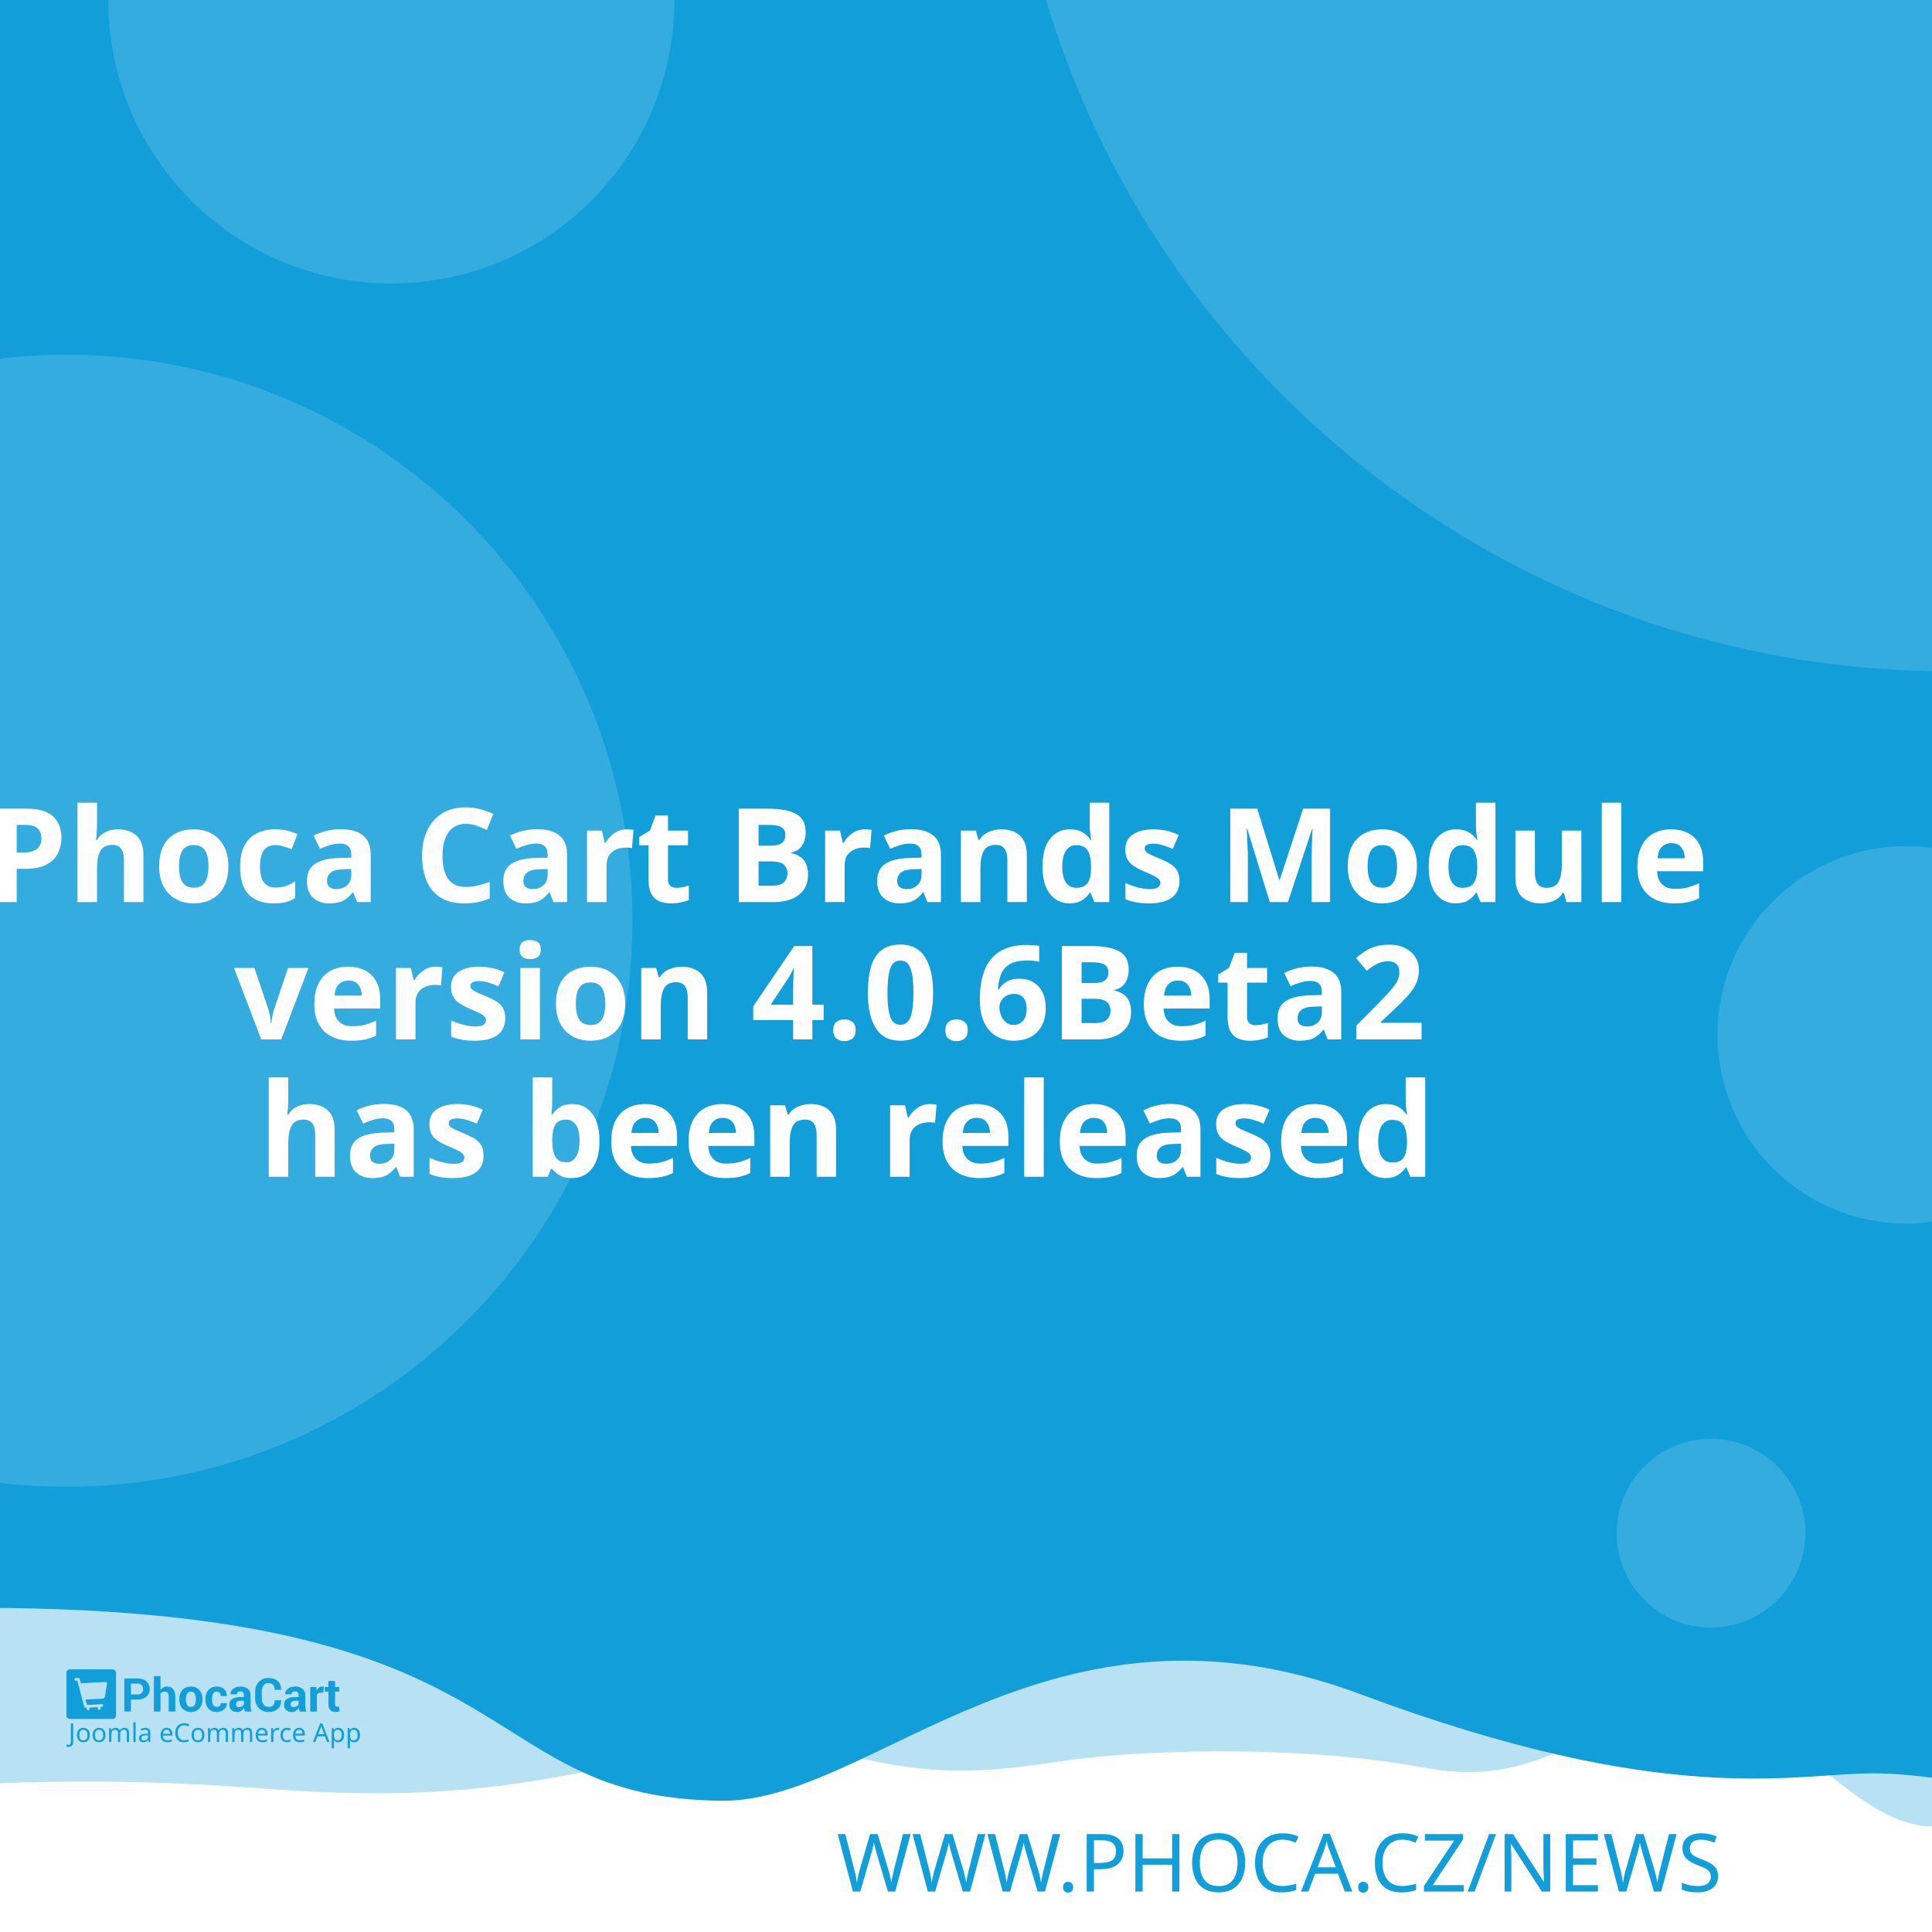
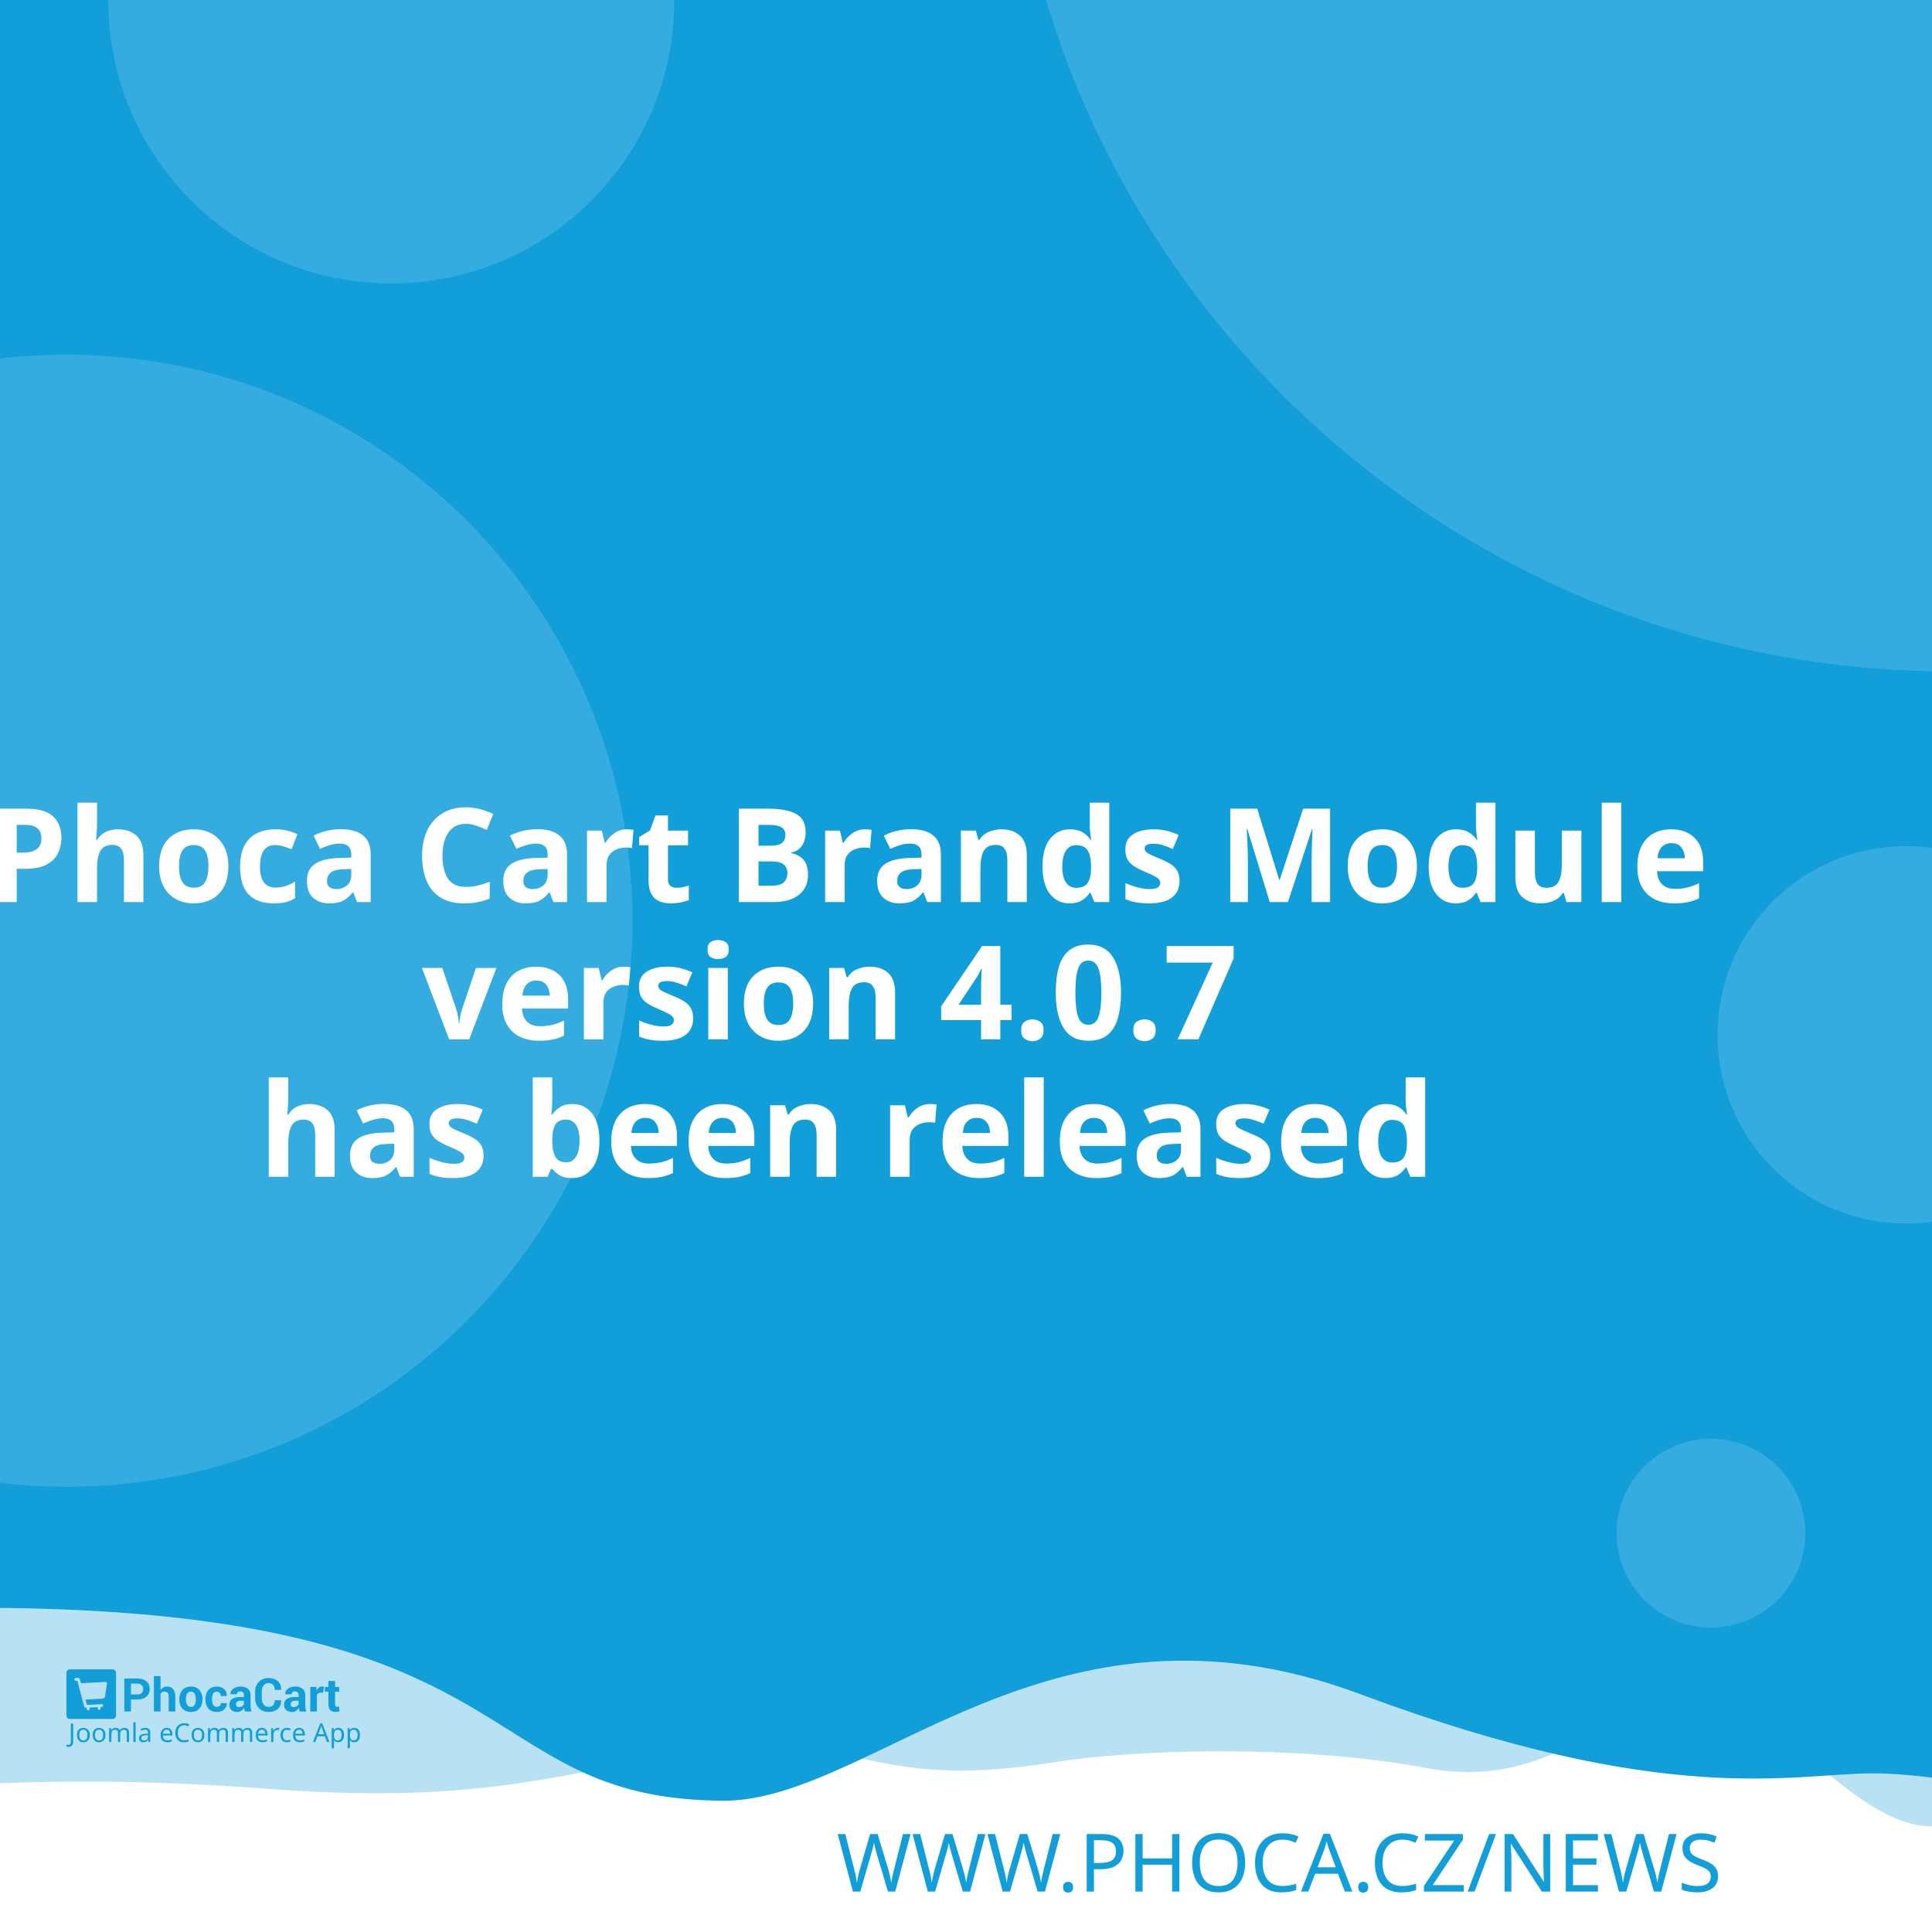
<svg xmlns="http://www.w3.org/2000/svg" width="512" height="512" viewBox="0 0 512 512" version="1.1" id="svg5">
  <defs id="defs2" />
  <g id="layer1">
    <path d="m -288.549,96.962 a 6.384,6.384 0 0 0 -6.384,6.384 v 81.087 a 6.384,6.384 0 0 0 6.384,6.384 h 81.083 a 6.384,6.384 0 0 0 6.384,-6.384 v -81.087 a 6.384,6.384 0 0 0 -6.384,-6.384 z m 16.084,16.188 c 0.591,-0.033 1.134,0.125 1.642,0.482 0.508,0.359 0.842,0.809 1.006,1.355 l 2.415,8.308 46.517,-2.44 c 0.829,-0.043 1.521,0.245 2.074,0.86 0.55,0.606 0.769,1.334 0.636,2.174 l -3.898,24.937 c -0.138,0.736 -0.57,1.497 -1.288,2.273 -0.719,0.787 -1.656,1.211 -2.797,1.272 l -32.861,1.721 3.038,10.253 27.775,-1.455 c 0.726,-0.04 1.351,0.178 1.887,0.648 0.523,0.483 0.803,1.086 0.844,1.812 0.038,0.726 -0.178,1.352 -0.648,1.887 -0.483,0.525 -1.086,0.806 -1.812,0.844 l -2.597,0.137 0.137,2.593 c 0.038,0.729 -0.178,1.356 -0.661,1.879 -0.472,0.535 -1.071,0.819 -1.8,0.856 -0.726,0.038 -1.353,-0.178 -1.879,-0.661 -0.535,-0.472 -0.814,-1.073 -0.852,-1.8 l -0.137,-2.593 -15.573,0.81 0.133,2.597 c 0.038,0.729 -0.176,1.356 -0.648,1.879 -0.483,0.535 -1.086,0.818 -1.812,0.856 -0.726,0.04 -1.352,-0.178 -1.887,-0.661 -0.525,-0.472 -0.806,-1.073 -0.844,-1.8 l -0.137,-2.597 -1.608,0.083 c -0.623,0.033 -1.193,-0.112 -1.721,-0.428 -0.515,-0.317 -0.883,-0.632 -1.11,-0.931 l -0.287,-0.507 -13.05,-49.343 -2.805,0.146 c -0.696,0.038 -1.312,-0.181 -1.858,-0.661 -0.545,-0.472 -0.835,-1.069 -0.873,-1.795 -0.038,-0.729 0.186,-1.353 0.682,-1.879 0.493,-0.535 1.083,-0.818 1.779,-0.856 z" style="fill:#ffffff;stroke-width:1;paint-order:stroke fill markers" id="path400" />
    <rect style="opacity:1;fill:#ffffff;stroke-width:5;stroke-linejoin:round;paint-order:stroke fill markers" id="rect723" width="512" height="512" x="0" y="0" />
    <path id="rect4460" style="opacity:0.3;fill:#129ed9;fill-opacity:1;stroke-width:5;stroke-linejoin:round;paint-order:stroke fill markers" d="M -256,4 H 768 v 480 c 0,0 -42.667,-10 -64,-10 -21.333,0 -42.408,10 -64,10 -21.592,0 -42.667,-10 -64,-10 -21.333,0 -42.408,10 -64,10 -21.592,0 -41.887,-34.701 -63.221,-34.701 -21.333,0 -35.645,25.795 -70.761,19.246 -35.116,-6.549 -78.862,-4.741 -98.515,-1.547 -47.289,7.533 -49.247,-6.724 -87.369,-3.311 -38.122,3.413 -56.921,15.193 -120.307,10.429 -63.387,-4.764 -84.091,0.698 -135.827,-0.116 -21.333,0 -42.408,10 -64,10 -21.592,0 -42.667,-10 -64,-10 -21.333,0 -64,10 -64,10 z" />
    <path id="rect4460-5" style="fill:#129ed9;fill-opacity:1;stroke-width:5;stroke-linejoin:round;paint-order:stroke fill markers" d="M -316,4.9999998e-7 H 708 V 480 c 0,0 -42.667,-10 -64,-10 -21.333,0 -42.408,10 -64,10 -21.592,0 -62.256,-10.048 -83.59,-10.048 -21.333,0 -54.449,9.448 -136.059,-21.03 -81.61,-30.478 -128.583,27.669 -167.971,28.291 -70.795,-0.042 -47.303,-54.288 -212.561,-50.983 C -185.439,429.534 -38.408,480 -60,480 c -21.592,0 -42.667,-10 -64,-10 -21.333,0 -42.408,10 -64,10 -21.592,0 -42.667,-10 -64,-10 -21.333,0 -64,10 -64,10 z" />
    <text xml:space="preserve" style="font-style:normal;font-weight:normal;font-size:21.333px;line-height:1.25;font-family:sans-serif;fill:#129ed9;fill-opacity:1;stroke:none" x="484.042" y="501.277" id="text2910-3-7">
      <tspan id="tspan2908-6-5" x="484.042" y="501.277" style="font-style:normal;font-variant:normal;font-weight:300;font-stretch:normal;font-size:21.333px;font-family:Montserrat;-inkscape-font-specification:'Montserrat Light';text-align:end;text-anchor:end;fill:#129ed9;fill-opacity:1">WWW.PHOCA.CZ/NEWS</tspan>
    </text>
    <text xml:space="preserve" style="font-style:normal;font-variant:normal;font-weight:600;font-stretch:normal;font-size:34.667px;line-height:1.05;font-family:Rubik;-inkscape-font-specification:'Rubik Semi-Bold';fill:#ffffff;fill-opacity:1;stroke:none" x="256" y="165" id="text11252">
      <tspan x="256" y="165" id="tspan403" style="text-align:center;text-anchor:middle" />
      <tspan x="256" y="202.659" style="font-size:34.667px;text-align:center;text-anchor:middle" id="tspan442" />
      <tspan x="256" y="239.059" style="font-size:34.667px;text-align:center;text-anchor:middle" id="tspan444">Phoca Cart Brands Module</tspan>
-       <tspan x="256" y="275.459" id="tspan1992" style="font-size:34.667px;text-align:center;text-anchor:middle">version 4.0.6Beta2
+       <tspan x="256" y="275.459" id="tspan1992" style="font-size:34.667px;text-align:center;text-anchor:middle">version 4.0.7
</tspan>
      <tspan x="256" y="311.859" id="tspan2906" style="font-size:34.667px;text-align:center;text-anchor:middle">has been released</tspan>
      <tspan x="256" y="348.259" id="tspan1994" style="font-size:34.667px" />
    </text>
    <circle style="opacity:0.15;fill:#ffffff;fill-opacity:1;stroke-width:5;stroke-linejoin:round;paint-order:stroke fill markers" id="path8376" cx="516.67" cy="-72.081" r="250" />
    <circle style="opacity:0.15;fill:#ffffff;fill-opacity:1;stroke-width:5;stroke-linejoin:round;paint-order:stroke fill markers" id="path8376-9" cx="17.604" cy="244" r="150" />
    <circle style="opacity:0.15;fill:#ffffff;fill-opacity:1;stroke-width:5;stroke-linejoin:round;paint-order:stroke fill markers" id="path8376-6" cx="103.704" cy="0.117" r="75" />
    <circle style="opacity:0.15;fill:#ffffff;fill-opacity:1;stroke-width:5;stroke-linejoin:round;paint-order:stroke fill markers" id="path8376-6-2" cx="505.168" cy="274.238" r="50" />
    <g id="g8950" transform="matrix(0.298069,0,0,0.298069,107.3348,335.2596)" style="fill:#129ed9;fill-opacity:1;stroke-width:3.355">
      <g id="g895" transform="translate(-301.0409,359.4151)" style="fill:#129ed9;fill-opacity:1;stroke-width:3.355">
        <g transform="matrix(1.3333,0,0,-1.3333,-75.59,850.15)" fill="#ffffff" image-rendering="optimizeQuality" id="g280" style="clip-rule:evenodd;fill:#129ed9;fill-opacity:1;stroke-width:8.934;shape-rendering:geometricPrecision">
          <path d="m 99.728,617.49 v -7.994 h -4.423 v 22.031 h 8.784 c 2.532,0 4.527,-0.646 5.979,-1.937 1.452,-1.291 2.181,-2.99 2.181,-5.097 0,-2.107 -0.729,-3.801 -2.181,-5.082 -1.452,-1.281 -3.446,-1.921 -5.979,-1.921 z m 0,3.408 h 4.361 c 1.23,0 2.165,0.336 2.801,1.002 0.635,0.671 0.951,1.523 0.951,2.561 0,1.059 -0.315,1.932 -0.946,2.623 -0.63,0.687 -1.566,1.033 -2.806,1.033 H 99.728 Z" id="path262" style="fill:#129ed9;fill-opacity:1;stroke-width:3.355" />
          <path d="m 119.45,623.79 c 0.517,0.749 1.147,1.327 1.891,1.746 0.749,0.418 1.576,0.63 2.485,0.63 1.705,0 3.043,-0.568 4.02,-1.704 0.971,-1.131 1.457,-2.887 1.457,-5.252 v -9.714 h -4.418 v 9.76 c 0,1.276 -0.227,2.174 -0.677,2.706 -0.445,0.532 -1.116,0.795 -2.005,0.795 -0.605,0 -1.137,-0.108 -1.602,-0.325 -0.465,-0.217 -0.847,-0.522 -1.152,-0.919 v -12.017 h -4.418 v 23.611 h 4.418 z" id="path264" style="fill:#129ed9;fill-opacity:1;stroke-width:3.355" />
          <path d="m 131.96,617.83 c 0,2.438 0.682,4.436 2.046,5.996 1.359,1.554 3.25,2.334 5.663,2.334 2.418,0 4.315,-0.774 5.689,-2.329 1.375,-1.549 2.062,-3.553 2.062,-6.001 v -0.32 c 0,-2.458 -0.687,-4.462 -2.051,-6.011 -1.369,-1.544 -3.261,-2.319 -5.674,-2.319 -2.418,0 -4.315,0.775 -5.684,2.319 -1.364,1.549 -2.051,3.553 -2.051,6.011 z m 4.408,-0.31 c 0,-1.487 0.264,-2.68 0.785,-3.584 0.527,-0.899 1.375,-1.348 2.542,-1.348 1.142,0 1.979,0.454 2.506,1.358 0.532,0.904 0.796,2.097 0.796,3.574 v 0.315 c 0,1.446 -0.269,2.629 -0.801,3.542 -0.537,0.914 -1.38,1.374 -2.527,1.374 -1.142,0 -1.979,-0.46 -2.506,-1.379 -0.532,-0.919 -0.796,-2.102 -0.796,-3.537 z" id="path266" style="fill:#129ed9;fill-opacity:1;stroke-width:3.355" />
          <path d="m 157.01,612.59 c 0.79,0 1.421,0.227 1.891,0.682 0.475,0.454 0.713,1.064 0.713,1.828 h 4.015 l 0.041,-0.093 c 0.041,-1.653 -0.579,-3.037 -1.871,-4.152 -1.287,-1.116 -2.883,-1.673 -4.79,-1.673 -2.439,0 -4.325,0.769 -5.648,2.314 -1.318,1.544 -1.979,3.522 -1.979,5.944 v 0.449 c 0,2.412 0.656,4.395 1.974,5.944 1.317,1.554 3.198,2.329 5.638,2.329 2.02,0 3.648,-0.573 4.883,-1.725 1.235,-1.151 1.835,-2.664 1.793,-4.539 l -0.031,-0.088 h -4.026 c 0,0.842 -0.233,1.544 -0.698,2.107 -0.46,0.558 -1.101,0.837 -1.922,0.837 -1.168,0 -1.995,-0.454 -2.475,-1.358 -0.476,-0.904 -0.718,-2.071 -0.718,-3.496 v -0.454 c 0,-1.456 0.243,-2.628 0.718,-3.522 0.48,-0.888 1.312,-1.332 2.491,-1.332" id="path268" style="fill:#129ed9;fill-opacity:1;stroke-width:3.355" />
          <path d="m 175.8,609.49 c -0.165,0.372 -0.305,0.764 -0.419,1.183 -0.119,0.413 -0.202,0.837 -0.248,1.27 -0.455,-0.8 -1.054,-1.456 -1.798,-1.978 -0.739,-0.521 -1.628,-0.785 -2.656,-0.785 -1.715,0 -3.038,0.439 -3.963,1.322 -0.93,0.883 -1.395,2.086 -1.395,3.604 0,1.606 0.62,2.845 1.855,3.729 1.235,0.883 3.038,1.322 5.41,1.322 h 2.47 v 1.301 c 0,0.785 -0.207,1.394 -0.62,1.828 -0.413,0.434 -1.023,0.651 -1.834,0.651 -0.713,0 -1.266,-0.175 -1.653,-0.522 -0.393,-0.346 -0.584,-0.826 -0.584,-1.446 l -4.268,0.016 -0.016,0.093 c -0.072,1.379 0.527,2.572 1.798,3.579 1.271,1.002 2.946,1.503 5.013,1.503 1.958,0 3.545,-0.496 4.769,-1.492 1.22,-0.992 1.829,-2.406 1.829,-4.24 v -6.76 c 0,-0.769 0.062,-1.492 0.176,-2.164 0.119,-0.676 0.299,-1.348 0.553,-2.014 z m -4.046,2.943 c 0.78,0 1.468,0.191 2.077,0.574 0.605,0.382 1.013,0.826 1.225,1.332 v 2.308 h -2.47 c -0.935,0 -1.648,-0.232 -2.134,-0.702 -0.481,-0.47 -0.724,-1.033 -0.724,-1.699 0,-0.542 0.181,-0.981 0.542,-1.312 0.367,-0.336 0.858,-0.501 1.483,-0.501" id="path270" style="fill:#129ed9;fill-opacity:1;stroke-width:3.355" />
          <path d="m 199.84,617.01 0.031,-0.088 c 0.041,-2.37 -0.682,-4.25 -2.17,-5.645 -1.488,-1.394 -3.555,-2.091 -6.201,-2.091 -2.656,0 -4.811,0.852 -6.464,2.556 -1.653,1.704 -2.486,3.894 -2.486,6.579 v 4.369 c 0,2.67 0.812,4.86 2.424,6.574 1.617,1.715 3.715,2.572 6.299,2.572 2.723,0 4.852,-0.697 6.386,-2.097 1.535,-1.399 2.284,-3.305 2.243,-5.717 l -0.031,-0.088 h -4.299 c 0,1.451 -0.346,2.561 -1.044,3.336 -0.698,0.769 -1.783,1.157 -3.255,1.157 -1.323,0 -2.372,-0.537 -3.147,-1.606 -0.78,-1.074 -1.168,-2.438 -1.168,-4.1 v -4.39 c 0,-1.683 0.408,-3.057 1.225,-4.131 0.822,-1.069 1.922,-1.606 3.317,-1.606 1.38,0 2.403,0.372 3.064,1.11 0.661,0.744 0.992,1.844 0.992,3.305 z" id="path272" style="fill:#129ed9;fill-opacity:1;stroke-width:3.355" />
          <path d="m 212.27,609.49 c -0.165,0.372 -0.305,0.764 -0.419,1.183 -0.119,0.413 -0.202,0.837 -0.248,1.27 -0.455,-0.8 -1.054,-1.456 -1.798,-1.978 -0.739,-0.521 -1.628,-0.785 -2.656,-0.785 -1.716,0 -3.038,0.439 -3.963,1.322 -0.93,0.883 -1.395,2.086 -1.395,3.604 0,1.606 0.62,2.845 1.855,3.729 1.235,0.883 3.039,1.322 5.41,1.322 h 2.47 v 1.301 c 0,0.785 -0.207,1.394 -0.62,1.828 -0.413,0.434 -1.023,0.651 -1.834,0.651 -0.713,0 -1.266,-0.175 -1.654,-0.522 -0.393,-0.346 -0.584,-0.826 -0.584,-1.446 l -4.268,0.016 -0.016,0.093 c -0.072,1.379 0.527,2.572 1.798,3.579 1.271,1.002 2.945,1.503 5.013,1.503 1.958,0 3.545,-0.496 4.769,-1.492 1.22,-0.992 1.829,-2.406 1.829,-4.24 v -6.76 c 0,-0.769 0.062,-1.492 0.176,-2.164 0.119,-0.676 0.3,-1.348 0.553,-2.014 z m -4.046,2.943 c 0.78,0 1.468,0.191 2.077,0.574 0.605,0.382 1.013,0.826 1.224,1.332 v 2.308 h -2.47 c -0.935,0 -1.649,-0.232 -2.134,-0.702 -0.481,-0.47 -0.723,-1.033 -0.723,-1.699 0,-0.542 0.181,-0.981 0.542,-1.312 0.367,-0.336 0.858,-0.501 1.483,-0.501" id="path274" style="fill:#129ed9;fill-opacity:1;stroke-width:3.355" />
          <path d="m 227.92,622.06 -1.617,0.046 c -0.656,0 -1.199,-0.134 -1.623,-0.408 -0.423,-0.274 -0.744,-0.656 -0.966,-1.152 v -11.052 h -4.408 v 16.36 h 4.103 l 0.196,-2.422 c 0.382,0.857 0.883,1.528 1.494,2.009 0.61,0.48 1.312,0.723 2.108,0.723 0.223,0 0.429,-0.015 0.615,-0.052 0.186,-0.036 0.377,-0.077 0.568,-0.129 z" id="path276" style="fill:#129ed9;fill-opacity:1;stroke-width:3.355" />
          <path d="m 235.83,629.86 v -4.007 h 2.754 v -3.099 H 235.83 v -8.33 c 0,-0.635 0.129,-1.09 0.393,-1.363 0.263,-0.274 0.615,-0.408 1.059,-0.408 0.232,0 0.434,0.01 0.599,0.036 0.166,0.026 0.362,0.072 0.579,0.129 l 0.383,-3.181 c -0.445,-0.155 -0.878,-0.268 -1.302,-0.341 -0.424,-0.078 -0.884,-0.114 -1.38,-0.114 -1.524,0 -2.697,0.418 -3.519,1.255 -0.822,0.837 -1.235,2.159 -1.235,3.977 v 8.34 h -2.392 v 3.099 h 2.392 v 4.007 z" id="path278" style="fill:#129ed9;fill-opacity:1;stroke-width:3.355" />
        </g>
        <g fill="#ffffff" fill-rule="evenodd" image-rendering="optimizeQuality" stroke-width="1.934" aria-label="Joomla eCommerce App" id="g318" style="clip-rule:evenodd;fill:#129ed9;fill-opacity:1;shape-rendering:geometricPrecision">
          <path d="M 1.704,69 Q 1.151,69 0.736,68.908 0.321,68.839 -0.002,68.7 v -1.752 q 0.369,0.092 0.784,0.161 0.415,0.069 0.876,0.069 0.576,0 1.083,-0.231 0.53,-0.231 0.853,-0.807 0.323,-0.576 0.323,-1.614 v -16.368 h 2.075 v 16.206 q 0,2.374 -1.176,3.504 -1.176,1.13 -3.112,1.13 z" id="path282" style="fill:#129ed9;fill-opacity:1;stroke-width:1.934" />
          <path d="m 20.792,58.419 q 0,3.066 -1.568,4.749 -1.545,1.683 -4.196,1.683 -1.637,0 -2.928,-0.738 -1.268,-0.761 -2.006,-2.19 -0.738,-1.452 -0.738,-3.504 0,-3.066 1.545,-4.726 1.545,-1.66 4.196,-1.66 1.683,0 2.951,0.761 1.291,0.738 2.006,2.167 0.738,1.406 0.738,3.458 z m -9.336,0 q 0,2.19 0.853,3.481 0.876,1.268 2.766,1.268 1.867,0 2.743,-1.268 0.876,-1.291 0.876,-3.481 0,-2.19 -0.876,-3.435 -0.876,-1.245 -2.766,-1.245 -1.89,0 -2.743,1.245 -0.853,1.245 -0.853,3.435 z" id="path284" style="fill:#129ed9;fill-opacity:1;stroke-width:1.934" />
          <path d="m 34.739,58.419 q 0,3.066 -1.568,4.749 -1.545,1.683 -4.196,1.683 -1.637,0 -2.928,-0.738 -1.268,-0.761 -2.006,-2.19 -0.738,-1.452 -0.738,-3.504 0,-3.066 1.545,-4.726 1.545,-1.66 4.196,-1.66 1.683,0 2.951,0.761 1.291,0.738 2.006,2.167 0.738,1.406 0.738,3.458 z m -9.336,0 q 0,2.19 0.853,3.481 0.876,1.268 2.766,1.268 1.867,0 2.743,-1.268 0.876,-1.291 0.876,-3.481 0,-2.19 -0.876,-3.435 -0.876,-1.245 -2.766,-1.245 -1.89,0 -2.743,1.245 -0.853,1.245 -0.853,3.435 z" id="path286" style="fill:#129ed9;fill-opacity:1;stroke-width:1.934" />
          <path d="m 51.499,52.033 q 2.098,0 3.135,1.083 1.037,1.06 1.037,3.458 V 64.62 H 53.666 v -7.953 q 0,-2.928 -2.513,-2.928 -1.798,0 -2.582,1.037 -0.761,1.037 -0.761,3.02 V 64.62 h -2.006 v -7.953 q 0,-2.928 -2.536,-2.928 -1.867,0 -2.582,1.153 -0.715,1.153 -0.715,3.32 v 6.409 h -2.029 v -12.356 h 1.637 l 0.3,1.683 h 0.115 q 0.576,-0.968 1.545,-1.429 0.991,-0.484 2.098,-0.484 2.905,0 3.781,2.075 h 0.115 q 0.622,-1.06 1.683,-1.568 1.083,-0.507 2.282,-0.507 z" id="path288" style="fill:#129ed9;fill-opacity:1;stroke-width:1.934" />
          <path d="M 61.527,64.62 H 59.498 V 47.1 h 2.029 z" id="path290" style="fill:#129ed9;fill-opacity:1;stroke-width:1.934" />
          <path d="m 70.126,52.056 q 2.259,0 3.343,0.991 1.083,0.991 1.083,3.158 v 8.414 h -1.475 l -0.392,-1.752 h -0.092 q -0.807,1.014 -1.706,1.498 -0.876,0.484 -2.444,0.484 -1.683,0 -2.789,-0.876 -1.107,-0.899 -1.107,-2.789 0,-1.844 1.452,-2.836 1.452,-1.014 4.472,-1.107 l 2.098,-0.069 v -0.738 q 0,-1.545 -0.669,-2.144 -0.669,-0.599 -1.89,-0.599 -0.968,0 -1.844,0.3 -0.876,0.277 -1.637,0.645 l -0.622,-1.522 q 0.807,-0.438 1.913,-0.738 1.107,-0.323 2.305,-0.323 z m 0.599,6.593 q -2.305,0.092 -3.204,0.738 -0.876,0.645 -0.876,1.821 0,1.037 0.622,1.522 0.645,0.484 1.637,0.484 1.568,0 2.605,-0.853 1.037,-0.876 1.037,-2.674 v -1.107 z" id="path292" style="fill:#129ed9;fill-opacity:1;stroke-width:1.934" />
          <path d="m 89.144,52.033 q 1.591,0 2.72,0.692 1.153,0.692 1.752,1.96 0.622,1.245 0.622,2.928 v 1.222 h -8.46 q 0.046,2.098 1.06,3.204 1.037,1.083 2.882,1.083 1.176,0 2.075,-0.207 0.922,-0.231 1.89,-0.645 v 1.775 q -0.945,0.415 -1.867,0.599 -0.922,0.207 -2.19,0.207 -1.752,0 -3.112,-0.715 -1.337,-0.715 -2.098,-2.121 -0.738,-1.429 -0.738,-3.481 0,-2.029 0.669,-3.481 0.692,-1.452 1.913,-2.236 1.245,-0.784 2.882,-0.784 z m -0.023,1.66 q -1.452,0 -2.305,0.945 -0.83,0.922 -0.991,2.582 h 6.293 q -0.023,-1.568 -0.738,-2.536 -0.715,-0.991 -2.259,-0.991 z" id="path294" style="fill:#129ed9;fill-opacity:1;stroke-width:1.934" />
          <path d="m 104.71,49.751 q -2.651,0 -4.173,1.775 -1.522,1.775 -1.522,4.864 0,3.066 1.406,4.864 1.429,1.775 4.265,1.775 1.083,0 2.052,-0.184 0.968,-0.184 1.89,-0.461 v 1.798 q -0.922,0.346 -1.913,0.507 -0.968,0.161 -2.328,0.161 -2.513,0 -4.196,-1.037 -1.683,-1.037 -2.536,-2.951 -0.83,-1.913 -0.83,-4.495 0,-2.49 0.899,-4.38 0.922,-1.913 2.697,-2.974 1.775,-1.083 4.311,-1.083 2.605,0 4.541,0.968 l -0.83,1.752 q -0.761,-0.346 -1.706,-0.622 -0.922,-0.277 -2.029,-0.277 z" id="path296" style="fill:#129ed9;fill-opacity:1;stroke-width:1.934" />
          <path d="m 122.69,58.419 q 0,3.066 -1.568,4.749 -1.545,1.683 -4.196,1.683 -1.637,0 -2.928,-0.738 -1.268,-0.761 -2.006,-2.19 -0.738,-1.452 -0.738,-3.504 0,-3.066 1.545,-4.726 1.545,-1.66 4.196,-1.66 1.683,0 2.951,0.761 1.291,0.738 2.006,2.167 0.738,1.406 0.738,3.458 z m -9.336,0 q 0,2.19 0.853,3.481 0.876,1.268 2.766,1.268 1.867,0 2.743,-1.268 0.876,-1.291 0.876,-3.481 0,-2.19 -0.876,-3.435 -0.876,-1.245 -2.766,-1.245 -1.89,0 -2.743,1.245 -0.853,1.245 -0.853,3.435 z" id="path298" style="fill:#129ed9;fill-opacity:1;stroke-width:1.934" />
          <path d="m 139.45,52.033 q 2.098,0 3.135,1.083 1.037,1.06 1.037,3.458 V 64.62 h -2.006 v -7.953 q 0,-2.928 -2.513,-2.928 -1.798,0 -2.582,1.037 -0.761,1.037 -0.761,3.02 V 64.62 h -2.006 v -7.953 q 0,-2.928 -2.536,-2.928 -1.867,0 -2.582,1.153 -0.715,1.153 -0.715,3.32 v 6.409 h -2.029 v -12.356 h 1.637 l 0.3,1.683 h 0.115 q 0.576,-0.968 1.545,-1.429 0.991,-0.484 2.098,-0.484 2.905,0 3.781,2.075 h 0.115 q 0.622,-1.06 1.683,-1.568 1.083,-0.507 2.282,-0.507 z" id="path300" style="fill:#129ed9;fill-opacity:1;stroke-width:1.934" />
          <path d="m 161,52.033 q 2.098,0 3.135,1.083 1.037,1.06 1.037,3.458 V 64.62 h -2.006 v -7.953 q 0,-2.928 -2.513,-2.928 -1.798,0 -2.582,1.037 -0.761,1.037 -0.761,3.02 V 64.62 h -2.006 v -7.953 q 0,-2.928 -2.536,-2.928 -1.867,0 -2.582,1.153 -0.715,1.153 -0.715,3.32 v 6.409 h -2.029 v -12.356 h 1.637 l 0.3,1.683 h 0.115 q 0.576,-0.968 1.545,-1.429 0.991,-0.484 2.098,-0.484 2.905,0 3.781,2.075 h 0.115 q 0.622,-1.06 1.683,-1.568 1.083,-0.507 2.282,-0.507 z" id="path302" style="fill:#129ed9;fill-opacity:1;stroke-width:1.934" />
          <path d="m 173.77,52.033 q 1.591,0 2.72,0.692 1.153,0.692 1.752,1.96 0.622,1.245 0.622,2.928 v 1.222 h -8.46 q 0.046,2.098 1.06,3.204 1.037,1.083 2.882,1.083 1.176,0 2.075,-0.207 0.922,-0.231 1.89,-0.645 v 1.775 q -0.945,0.415 -1.867,0.599 -0.922,0.207 -2.19,0.207 -1.752,0 -3.112,-0.715 -1.337,-0.715 -2.098,-2.121 -0.738,-1.429 -0.738,-3.481 0,-2.029 0.669,-3.481 0.692,-1.452 1.913,-2.236 1.245,-0.784 2.882,-0.784 z m -0.023,1.66 q -1.452,0 -2.305,0.945 -0.83,0.922 -0.991,2.582 h 6.293 q -0.023,-1.568 -0.738,-2.536 -0.715,-0.991 -2.259,-0.991 z" id="path304" style="fill:#129ed9;fill-opacity:1;stroke-width:1.934" />
          <path d="m 187.76,52.033 q 0.346,0 0.738,0.046 0.415,0.023 0.715,0.092 l -0.254,1.867 q -0.3,-0.069 -0.669,-0.115 -0.346,-0.046 -0.669,-0.046 -0.945,0 -1.775,0.53 -0.83,0.507 -1.337,1.452 -0.484,0.922 -0.484,2.167 v 6.593 h -2.029 v -12.356 h 1.66 l 0.231,2.259 h 0.092 q 0.599,-1.014 1.545,-1.752 0.945,-0.738 2.236,-0.738 z" id="path306" style="fill:#129ed9;fill-opacity:1;stroke-width:1.934" />
          <path d="m 196.02,64.851 q -1.637,0 -2.928,-0.669 -1.268,-0.669 -2.006,-2.075 -0.715,-1.406 -0.715,-3.596 0,-2.282 0.761,-3.712 0.761,-1.429 2.052,-2.098 1.314,-0.669 2.974,-0.669 0.945,0 1.821,0.207 0.876,0.184 1.429,0.461 l -0.622,1.683 q -0.553,-0.207 -1.291,-0.392 -0.738,-0.184 -1.383,-0.184 -3.642,0 -3.642,4.68 0,2.236 0.876,3.435 0.899,1.176 2.651,1.176 1.014,0 1.775,-0.207 0.784,-0.207 1.429,-0.507 v 1.798 q -0.622,0.323 -1.383,0.484 -0.738,0.184 -1.798,0.184 z" id="path308" style="fill:#129ed9;fill-opacity:1;stroke-width:1.934" />
          <path d="m 206.9,52.033 q 1.591,0 2.72,0.692 1.153,0.692 1.752,1.96 0.622,1.245 0.622,2.928 v 1.222 h -8.46 q 0.046,2.098 1.06,3.204 1.037,1.083 2.882,1.083 1.176,0 2.075,-0.207 0.922,-0.231 1.89,-0.645 v 1.775 q -0.945,0.415 -1.867,0.599 -0.922,0.207 -2.19,0.207 -1.752,0 -3.112,-0.715 -1.337,-0.715 -2.098,-2.121 -0.738,-1.429 -0.738,-3.481 0,-2.029 0.669,-3.481 0.692,-1.452 1.913,-2.236 1.245,-0.784 2.882,-0.784 z m -0.023,1.66 q -1.452,0 -2.305,0.945 -0.83,0.922 -0.991,2.582 h 6.293 q -0.023,-1.568 -0.738,-2.536 -0.715,-0.991 -2.259,-0.991 z" id="path310" style="fill:#129ed9;fill-opacity:1;stroke-width:1.934" />
          <path d="m 231.73,64.62 -1.983,-5.095 h -6.524 l -1.96,5.095 h -2.098 l 6.432,-16.529 h 1.867 l 6.409,16.529 z m -4.449,-11.918 q -0.069,-0.184 -0.231,-0.669 -0.161,-0.484 -0.323,-0.991 -0.138,-0.53 -0.231,-0.807 -0.161,0.715 -0.369,1.406 -0.207,0.669 -0.346,1.06 l -1.867,4.979 h 5.21 z" id="path312" style="fill:#129ed9;fill-opacity:1;stroke-width:1.934" />
          <path d="m 241.73,52.033 q 2.282,0 3.665,1.591 1.406,1.591 1.406,4.795 0,3.158 -1.406,4.795 -1.383,1.637 -3.688,1.637 -1.429,0 -2.374,-0.53 -0.922,-0.553 -1.452,-1.268 h -0.138 q 0.046,0.392 0.092,0.991 0.046,0.599 0.046,1.037 v 5.072 h -2.029 v -17.889 h 1.66 l 0.277,1.683 h 0.092 q 0.553,-0.807 1.452,-1.36 0.899,-0.553 2.397,-0.553 z m -0.369,1.706 q -1.89,0 -2.674,1.06 -0.761,1.06 -0.807,3.227 v 0.392 q 0,2.282 0.738,3.527 0.761,1.222 2.789,1.222 1.13,0 1.844,-0.622 0.738,-0.622 1.083,-1.683 0.369,-1.083 0.369,-2.467 0,-2.121 -0.83,-3.389 -0.807,-1.268 -2.513,-1.268 z" id="path314" style="fill:#129ed9;fill-opacity:1;stroke-width:1.934" />
          <path d="m 255.91,52.033 q 2.282,0 3.665,1.591 1.406,1.591 1.406,4.795 0,3.158 -1.406,4.795 -1.383,1.637 -3.688,1.637 -1.429,0 -2.374,-0.53 -0.922,-0.553 -1.452,-1.268 h -0.138 q 0.046,0.392 0.092,0.991 0.046,0.599 0.046,1.037 v 5.072 h -2.029 v -17.889 h 1.66 l 0.277,1.683 h 0.092 q 0.553,-0.807 1.452,-1.36 0.899,-0.553 2.397,-0.553 z m -0.369,1.706 q -1.89,0 -2.674,1.06 -0.761,1.06 -0.807,3.227 v 0.392 q 0,2.282 0.738,3.527 0.761,1.222 2.789,1.222 1.13,0 1.844,-0.622 0.738,-0.622 1.083,-1.683 0.369,-1.083 0.369,-2.467 0,-2.121 -0.83,-3.389 -0.807,-1.268 -2.513,-1.268 z" id="path316" style="fill:#129ed9;fill-opacity:1;stroke-width:1.934" />
        </g>
        <path d="M 3,0 A 3,3 0 0 0 0,3 v 38.107 a 3,3 0 0 0 3,3 h 38.105 a 3,3 0 0 0 3,-3 V 3 a 3,3 0 0 0 -3,-3 z m 7.559,7.607 c 0.278,-0.015 0.533,0.059 0.771,0.227 0.239,0.169 0.396,0.38 0.473,0.637 l 1.135,3.904 21.861,-1.147 c 0.39,-0.02 0.715,0.115 0.975,0.404 0.259,0.285 0.361,0.627 0.299,1.022 l -1.832,11.719 c -0.065,0.346 -0.268,0.703 -0.605,1.068 -0.338,0.37 -0.778,0.569 -1.315,0.598 l -15.443,0.809 1.428,4.818 13.053,-0.684 c 0.341,-0.019 0.635,0.084 0.887,0.305 0.246,0.227 0.378,0.51 0.396,0.852 0.018,0.341 -0.084,0.635 -0.305,0.887 -0.227,0.247 -0.51,0.379 -0.852,0.396 l -1.221,0.064 0.064,1.219 c 0.018,0.343 -0.084,0.637 -0.311,0.883 -0.222,0.252 -0.503,0.385 -0.846,0.402 -0.341,0.018 -0.636,-0.084 -0.883,-0.311 -0.252,-0.222 -0.383,-0.504 -0.4,-0.846 l -0.064,-1.219 -7.318,0.381 0.062,1.221 c 0.018,0.343 -0.083,0.637 -0.305,0.883 -0.227,0.252 -0.51,0.384 -0.852,0.402 -0.341,0.019 -0.635,-0.084 -0.887,-0.311 -0.247,-0.222 -0.379,-0.504 -0.396,-0.846 l -0.064,-1.221 -0.756,0.039 c -0.293,0.015 -0.561,-0.052 -0.809,-0.201 -0.242,-0.149 -0.415,-0.297 -0.521,-0.438 l -0.135,-0.238 -6.133,-23.189 -1.318,0.068 C 8.066,10.184 7.776,10.082 7.52,9.856 7.263,9.634 7.127,9.354 7.11,9.012 7.092,8.67 7.197,8.377 7.43,8.13 7.661,7.878 7.939,7.745 8.266,7.727 Z" fill="#ffffff" style="fill:#129ed9;fill-opacity:1;stroke-width:8.934;paint-order:stroke fill markers" id="path334" />
      </g>
    </g>
    <circle style="opacity:0.15;fill:#ffffff;fill-opacity:1;stroke-width:5;stroke-linejoin:round;paint-order:stroke fill markers" id="path8376-6-2-1" cx="453.421" cy="406.309" r="25" />
  </g>
</svg>
